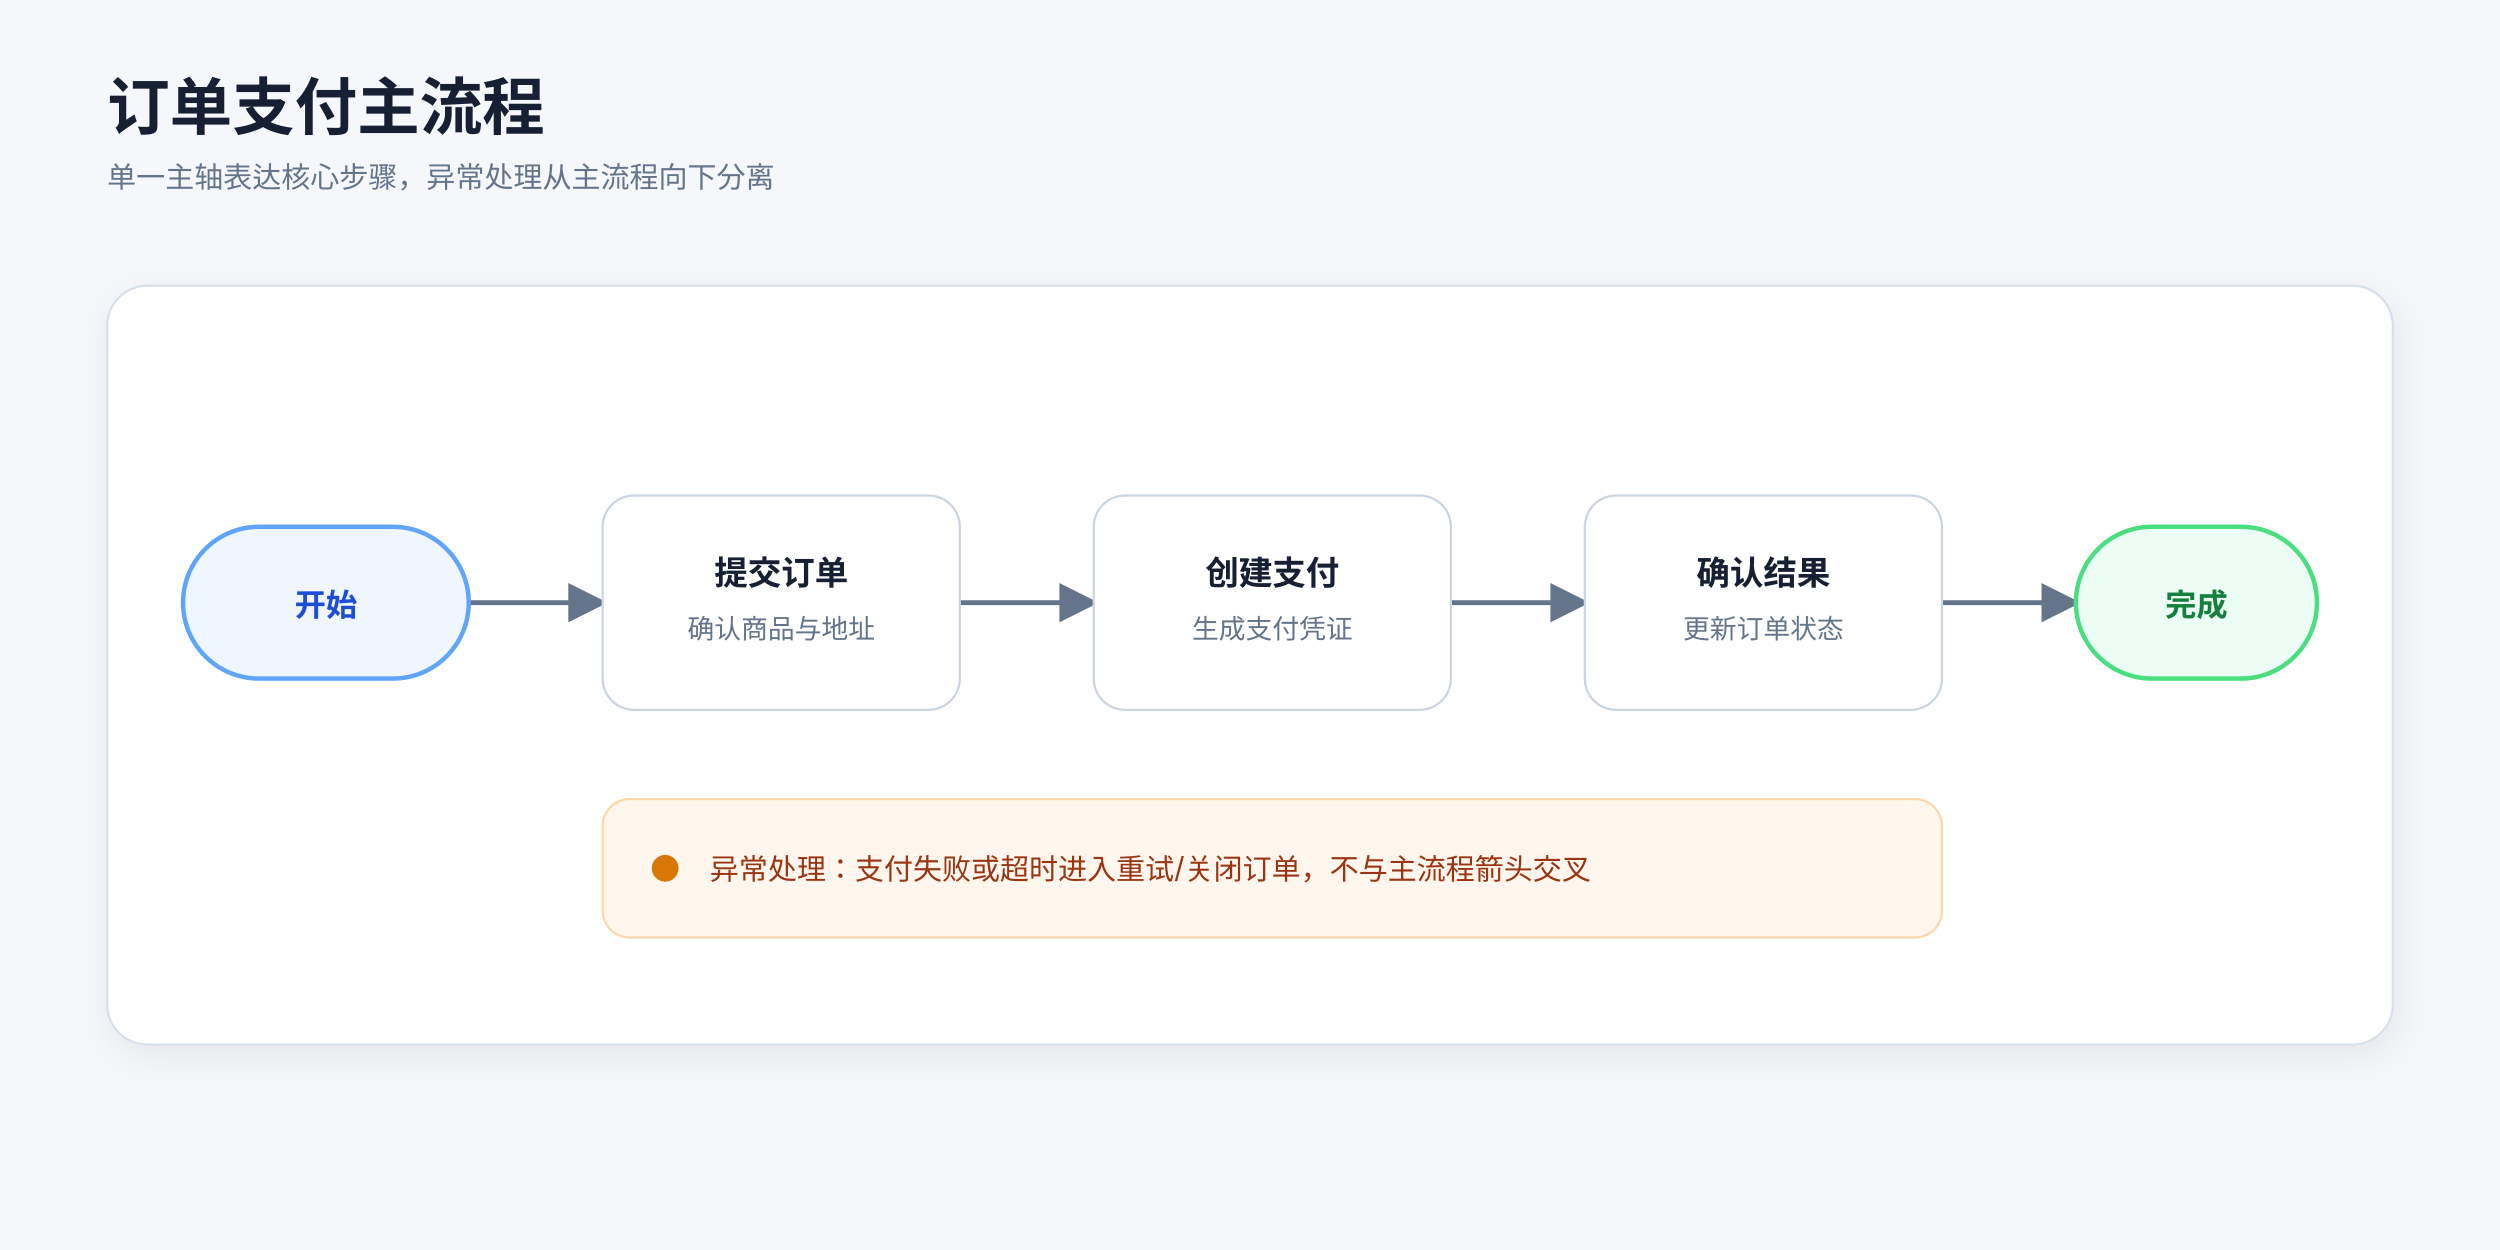
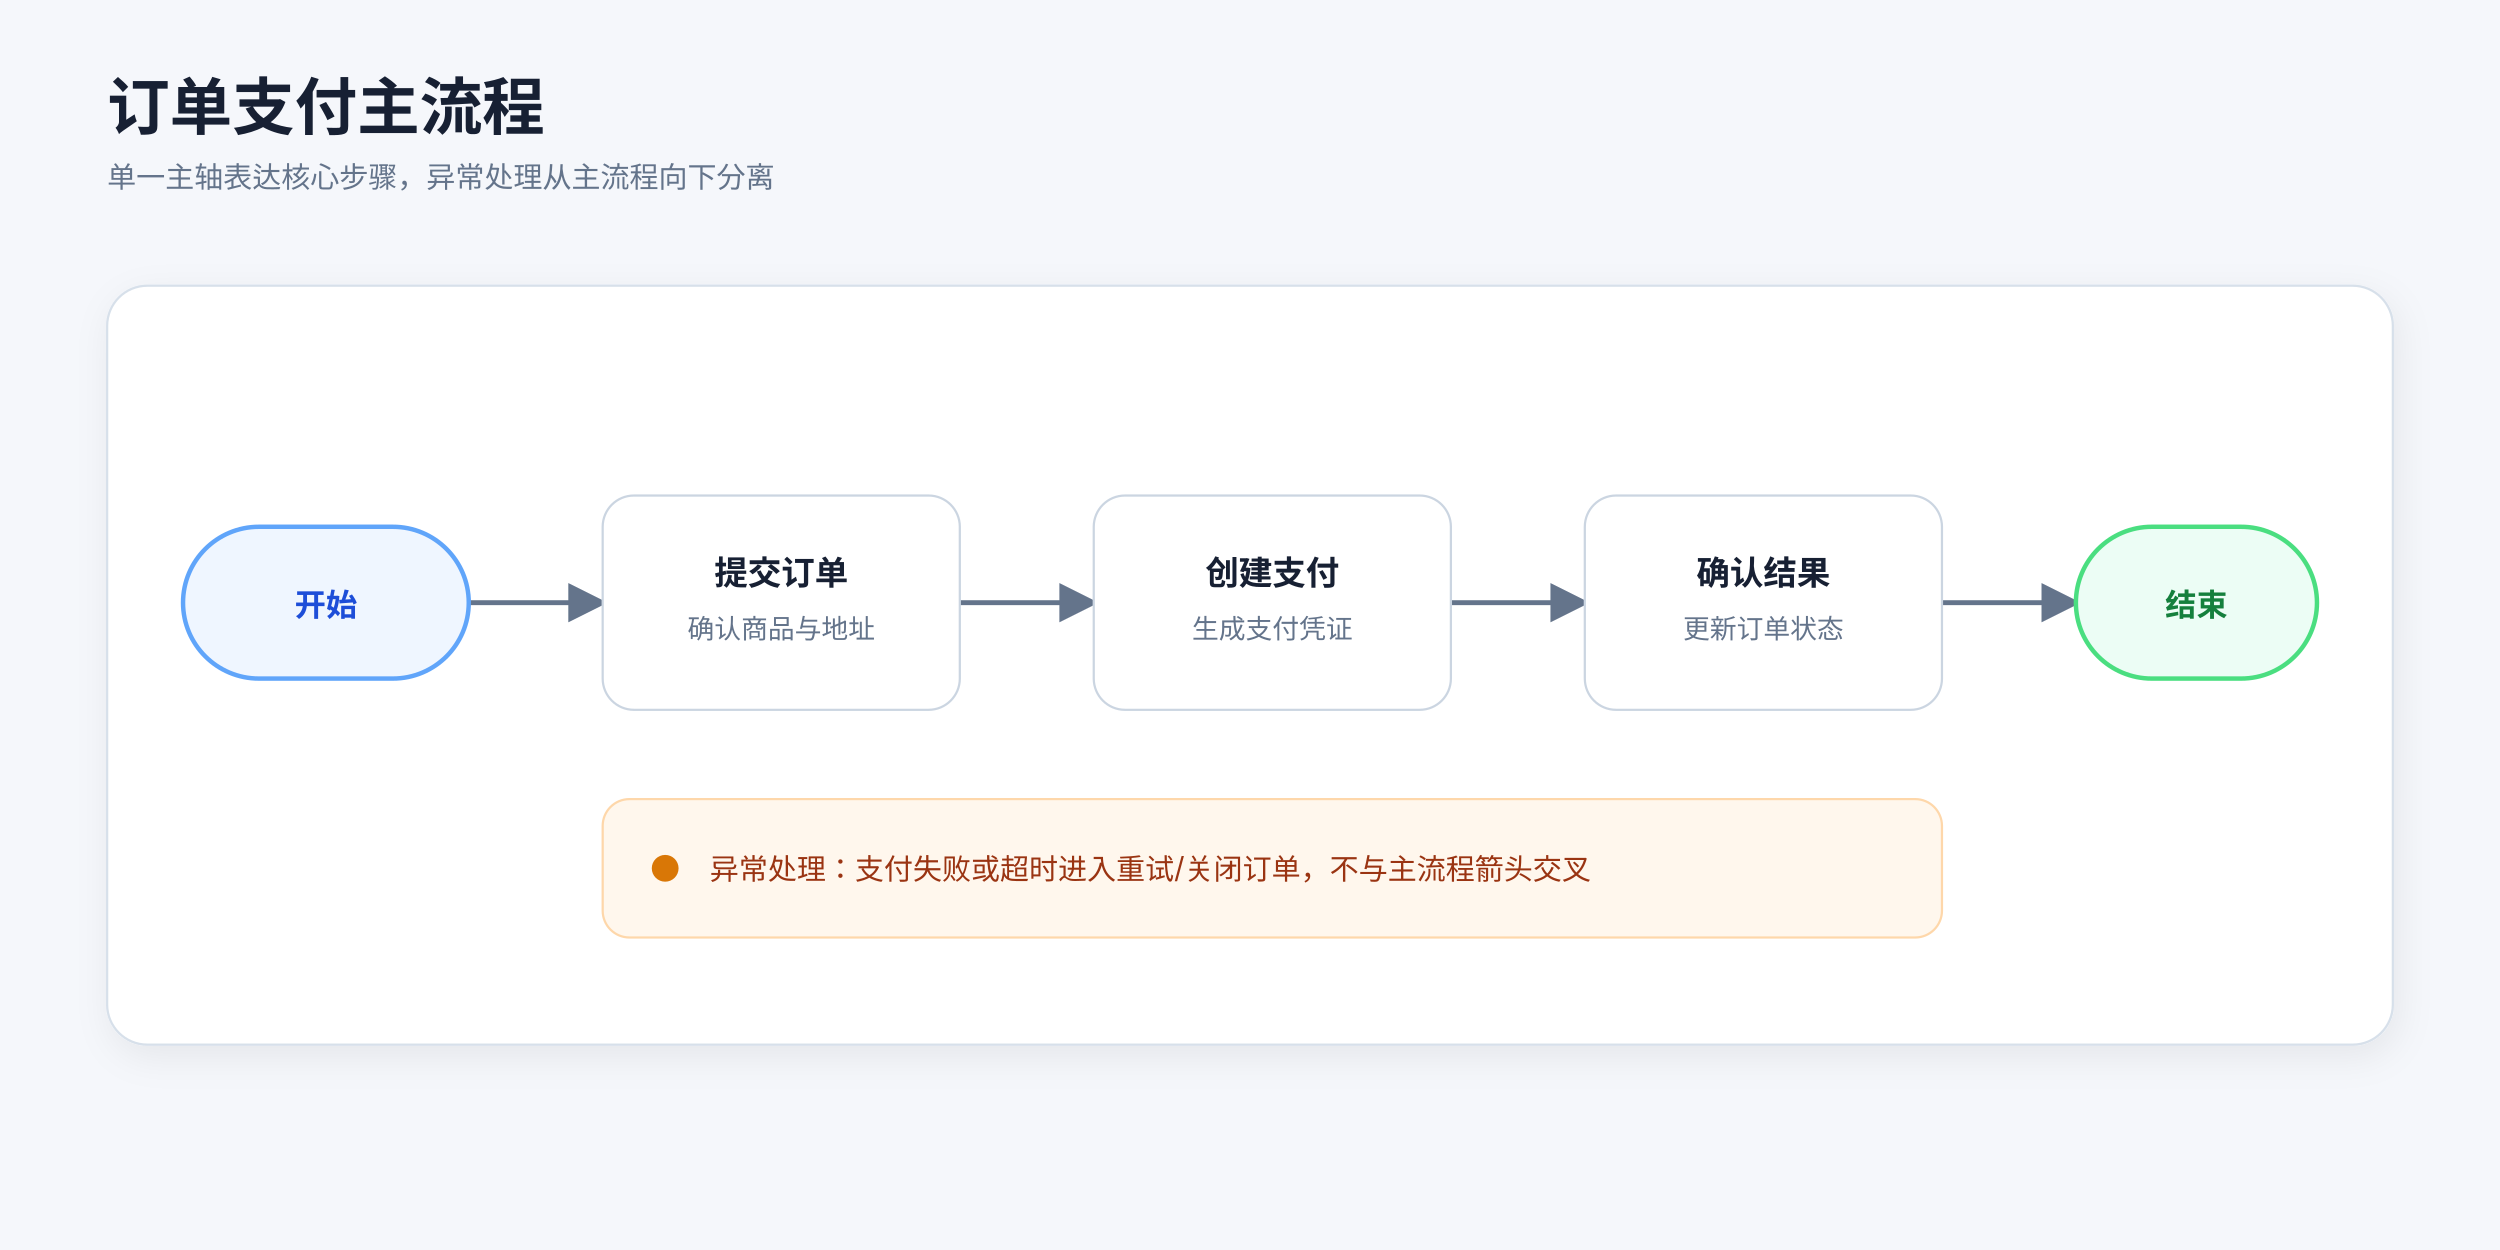
<svg xmlns="http://www.w3.org/2000/svg" width="1120" height="560" viewBox="0 0 1120 560" role="img" aria-labelledby="title desc" font-family="Inter, Noto Sans SC, Microsoft YaHei, Arial, sans-serif">
  <defs>
    <filter id="shadow" x="-10%" y="-20%" width="120%" height="150%">
      <feDropShadow dy="5" stdDeviation="8" flood-color="#0F172A" flood-opacity="0.07" />
    </filter>
    <marker id="arrow" markerWidth="8" markerHeight="8" refX="7" refY="4" orient="auto">
      <path d="M0 0L8 4L0 8Z" fill="#64748B" />
    </marker>
  </defs>
  <rect width="1120" height="560" fill="#F5F7FB" />
  <text x="48" y="58" font-size="28" font-weight="700" fill="#172033">订单支付主流程</text>
  <text x="48" y="84" font-size="13" fill="#64748B">单一主轴表达核心步骤，异常处理从主流程向下分离</text>
  <rect x="48" y="128" width="1024" height="340" rx="18" fill="#FFFFFF" stroke="#D7E0EA" filter="url(#shadow)" />
  <g stroke="#64748B" stroke-width="2.2" fill="none" marker-end="url(#arrow)">
    <line id="flow-edge-1" data-role="edge" x1="210" y1="270" x2="270" y2="270" />
    <line id="flow-edge-2" data-role="edge" x1="430" y1="270" x2="490" y2="270" />
    <line id="flow-edge-3" data-role="edge" x1="650" y1="270" x2="710" y2="270" />
    <line id="flow-edge-4" data-role="edge" x1="870" y1="270" x2="930" y2="270" />
  </g>
  <rect id="flow-start" data-role="node" x="82" y="236" width="128" height="68" rx="34" fill="#EFF6FF" stroke="#60A5FA" stroke-width="2" />
  <rect id="flow-step-1" data-role="node" x="270" y="222" width="160" height="96" rx="14" fill="#FFFFFF" stroke="#CBD5E1" />
  <rect id="flow-step-2" data-role="node" x="490" y="222" width="160" height="96" rx="14" fill="#FFFFFF" stroke="#CBD5E1" />
  <rect id="flow-step-3" data-role="node" x="710" y="222" width="160" height="96" rx="14" fill="#FFFFFF" stroke="#CBD5E1" />
  <rect id="flow-end" data-role="node" x="930" y="236" width="108" height="68" rx="34" fill="#ECFDF5" stroke="#4ADE80" stroke-width="2" />
  <g text-anchor="middle">
    <text x="146" y="276" font-size="14" font-weight="600" fill="#1D4ED8">开始</text>
    <text x="350" y="262" font-size="15" font-weight="600" fill="#172033">提交订单</text>
    <text x="350" y="286" font-size="12" fill="#64748B">确认商品与地址</text>
    <text x="570" y="262" font-size="15" font-weight="600" fill="#172033">创建支付</text>
    <text x="570" y="286" font-size="12" fill="#64748B">生成支付凭证</text>
    <text x="790" y="262" font-size="15" font-weight="600" fill="#172033">确认结果</text>
    <text x="790" y="286" font-size="12" fill="#64748B">更新订单状态</text>
-     <text x="984" y="276" font-size="14" font-weight="600" fill="#15803D">完成</text>
+     <text x="984" y="276" font-size="14" font-weight="600" fill="#15803D">结束</text>
  </g>
  <rect x="270" y="358" width="600" height="62" rx="12" fill="#FFF7ED" stroke="#FED7AA" />
  <circle cx="298" cy="389" r="6" fill="#D97706" />
  <text x="318" y="394" font-size="13" fill="#9A3412">异常处理：支付失败或超时进入重试/关闭订单，不与主流程箭头交叉</text>
</svg>
